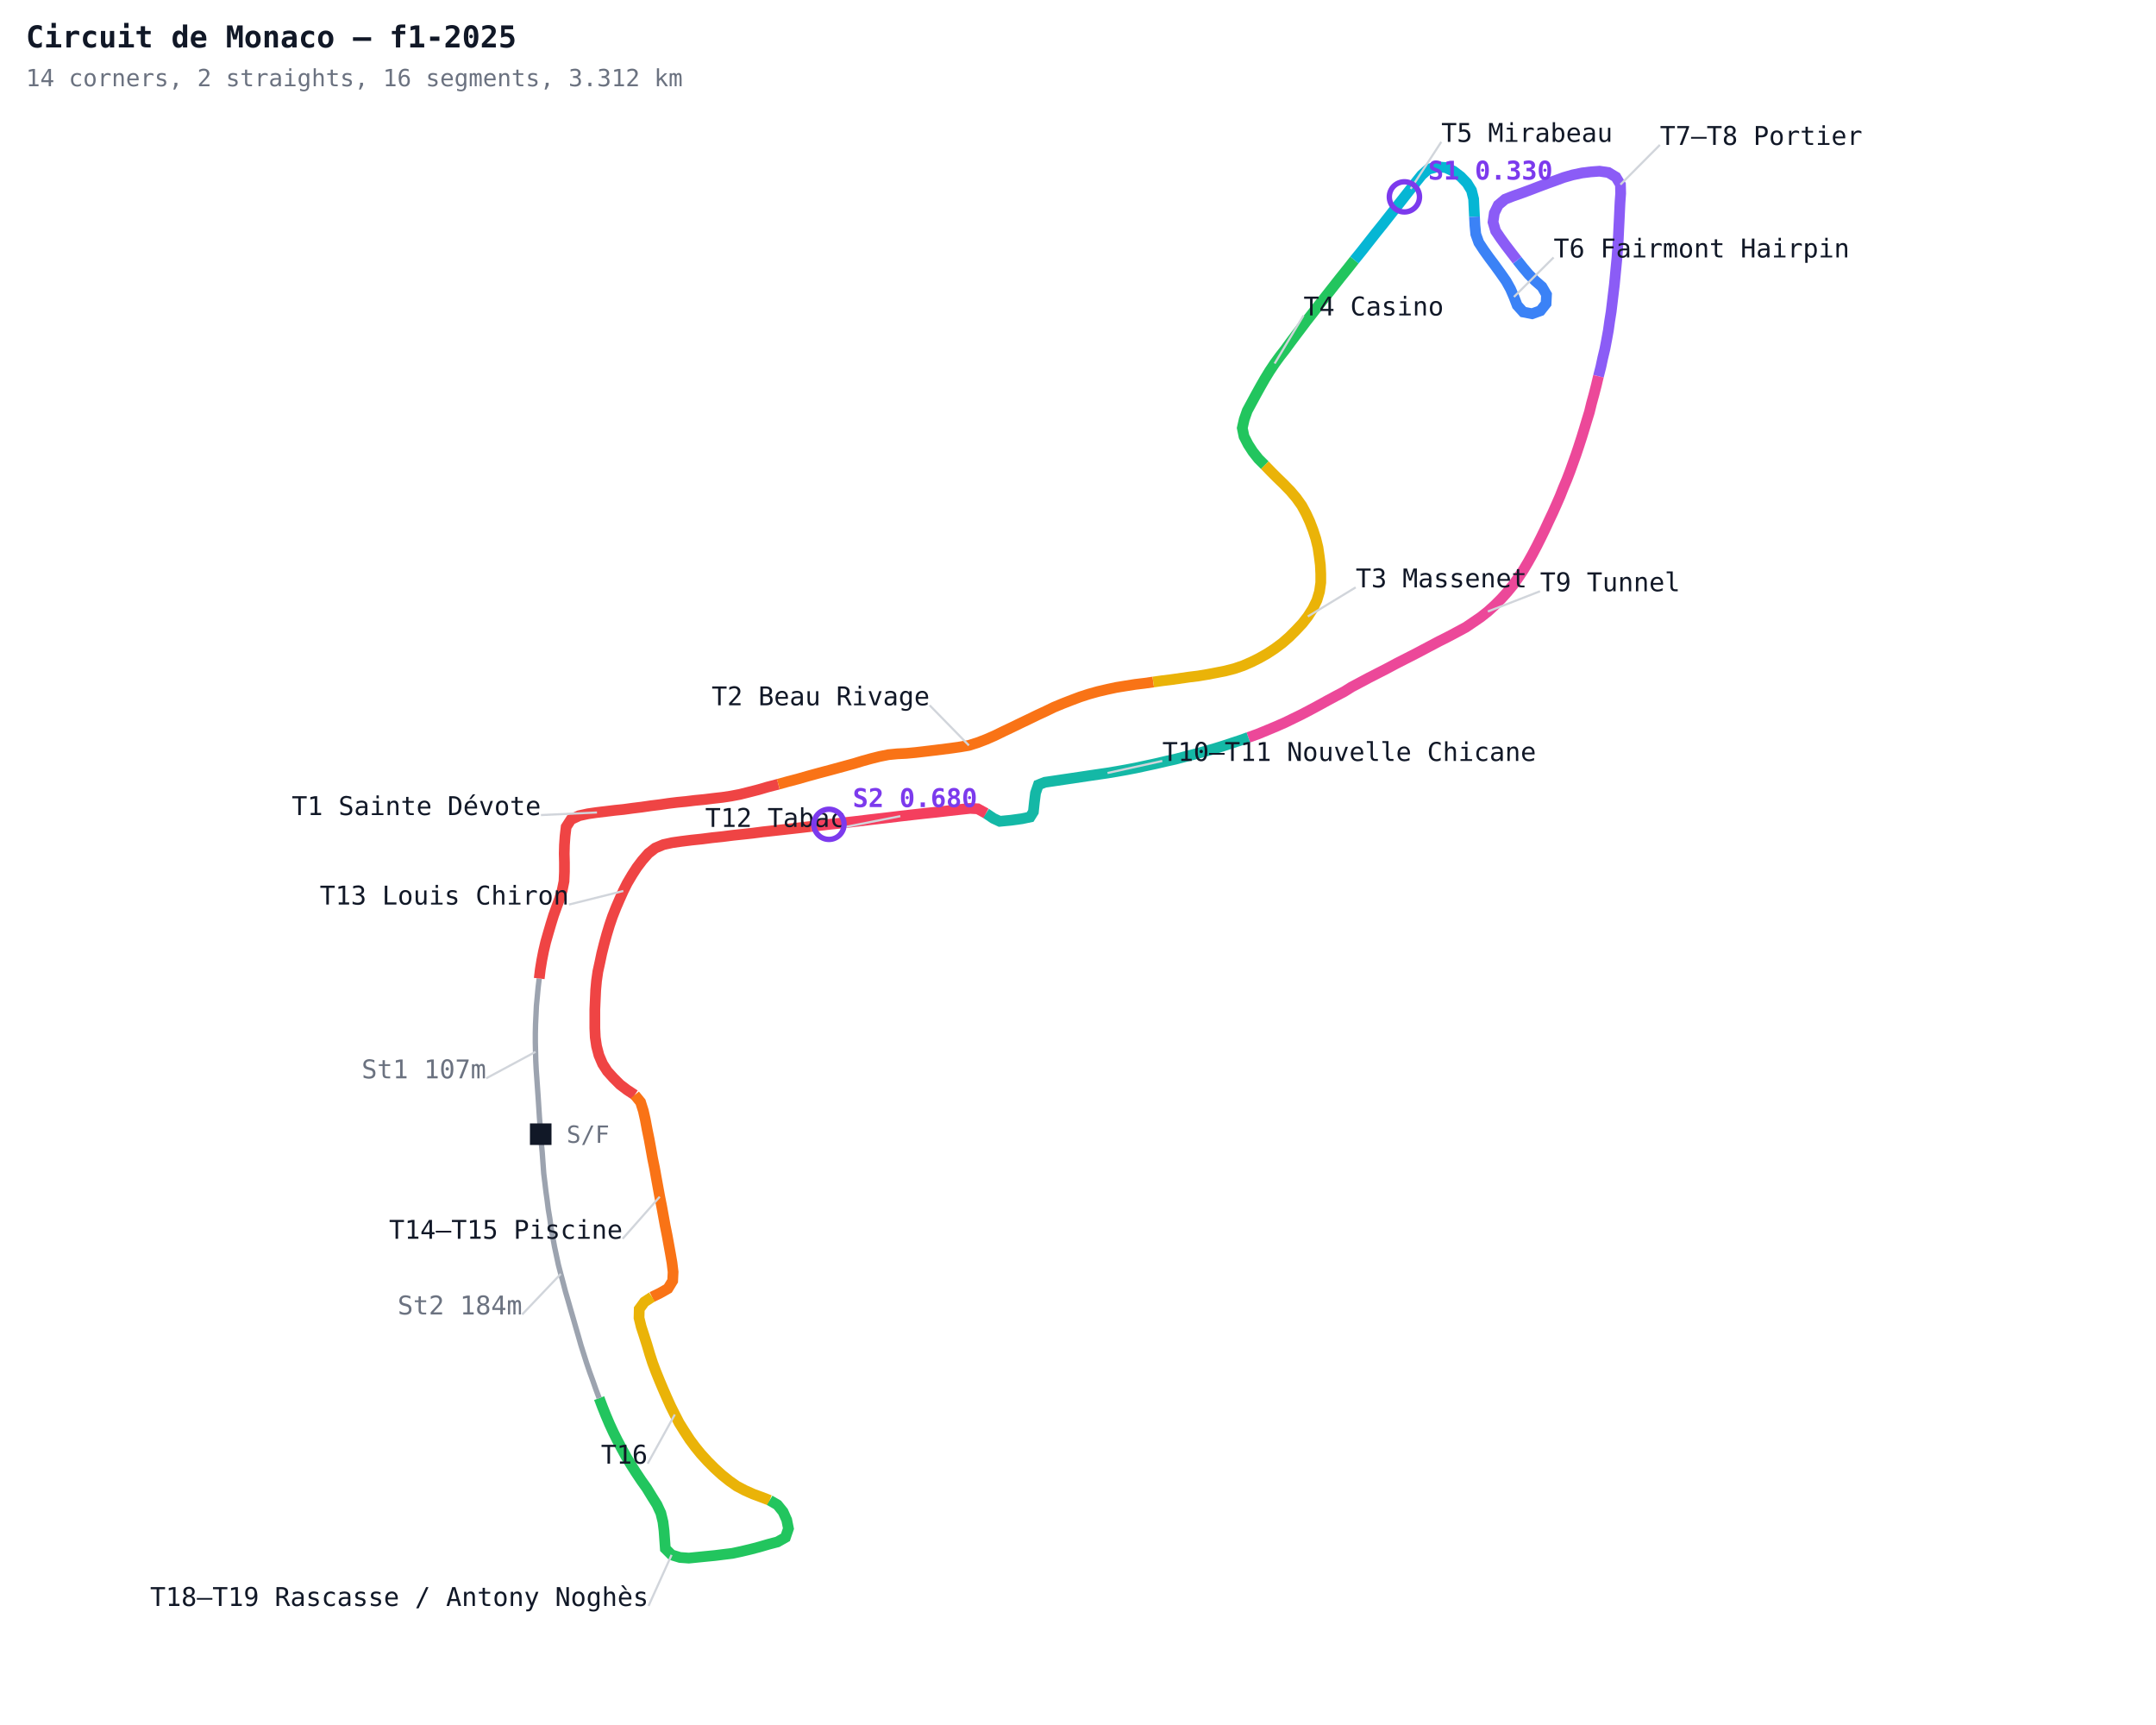
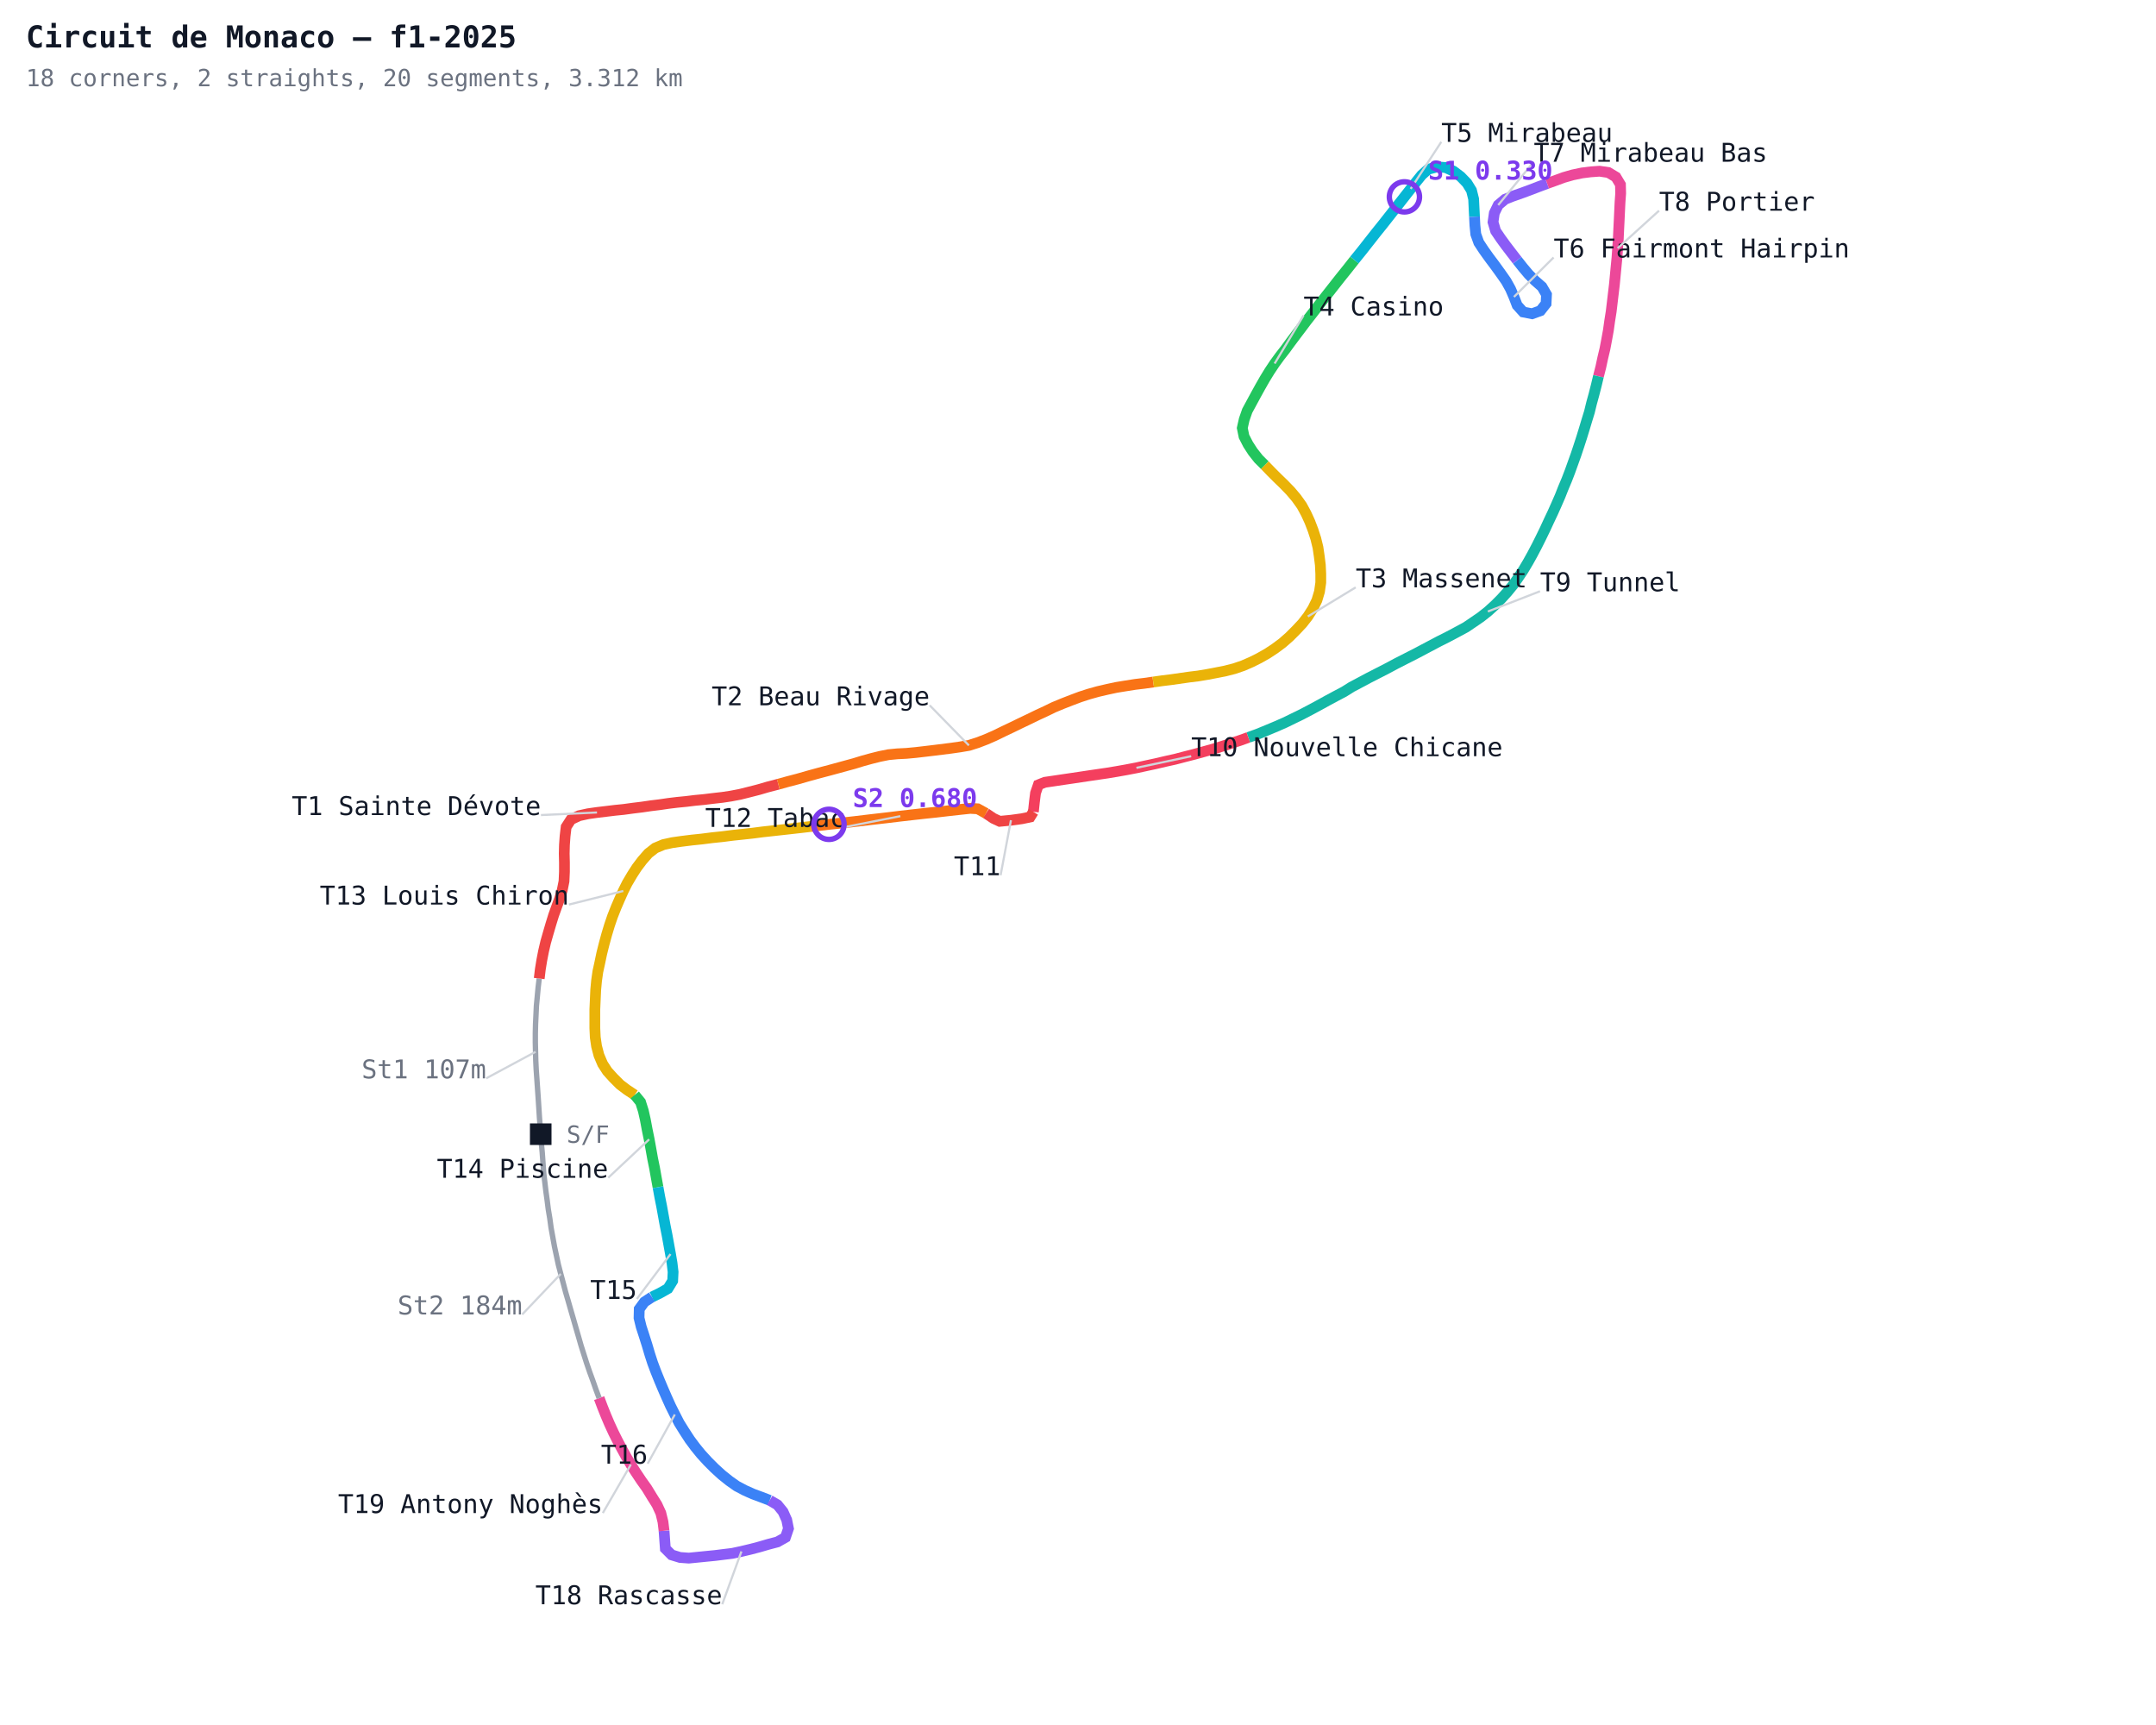
<svg xmlns="http://www.w3.org/2000/svg" width="1000" height="800" viewBox="0 0 1000 800">
  <defs>
    <style>
      .name { font-family: monospace; font-size: 12px; }
      .sector { font-family: monospace; font-size: 12px; fill: #7c3aed; font-weight: bold; }
      .title { font-family: monospace; font-size: 14px; fill: #111827; font-weight: bold; }
      .sub { font-family: monospace; font-size: 11px; fill: #6b7280; }
    </style>
  </defs>
  <rect width="1000" height="800" fill="#ffffff" />
  <polyline fill="none" stroke="#9ca3af" stroke-width="2.5" points="250.8,526.0 250.5,522.1 250.2,518.1 249.9,513.4 249.6,508.8 249.3,504.5 249.0,500.2 248.7,496.0 248.5,491.9 248.4,487.8 248.3,483.5 248.3,479.2 248.4,475.0 248.6,470.8 248.8,466.5 249.2,462.3 249.6,458.0 250.1,453.8" />
  <polyline fill="none" stroke="#ef4444" stroke-width="5" points="250.1,453.8 250.6,449.6 251.3,445.3 252.1,441.2 253.1,436.9 254.3,432.7 255.5,428.6 256.8,424.4 258.2,420.5 259.6,416.7 260.8,412.7 261.6,408.7 261.8,404.3 261.8,400.0 261.7,395.9 261.8,391.9 262.1,387.7 262.6,383.5 264.8,380.1 268.6,378.3 272.7,377.4 276.9,376.8 281.1,376.3 285.2,375.8 289.2,375.4 293.6,374.8 297.7,374.3 301.8,373.7 305.9,373.2 310.0,372.6 314.1,372.1 318.2,371.7 322.3,371.2 326.5,370.8 330.6,370.3 335.0,369.8 339.0,369.2 343.2,368.4 347.6,367.3 351.9,366.2 356.0,365.0 361.0,363.7" />
  <polyline fill="none" stroke="#f97316" stroke-width="5" points="361.0,363.7 365.3,362.5 369.9,361.3 374.8,359.9 379.9,358.5 385.2,357.1 390.7,355.6 396.2,354.1 400.1,352.9 404.1,351.8 408.1,350.8 412.1,350.0 416.2,349.6 420.3,349.4 424.6,349.0 428.9,348.5 433.1,348.0 437.1,347.5 441.1,347.0 445.3,346.4 449.4,345.7 453.5,344.4 457.4,342.9 461.3,341.2 465.4,339.2 469.2,337.4 473.1,335.5 477.3,333.5 481.2,331.6 485.1,329.8 488.8,328.0 492.9,326.3 497.0,324.7 501.0,323.2 505.0,321.9 509.3,320.7 513.6,319.7 517.8,318.8 522.1,318.1 526.5,317.4 530.7,316.9 534.9,316.3" />
  <polyline fill="none" stroke="#eab308" stroke-width="5" points="534.9,316.3 539.1,315.7 543.2,315.2 547.4,314.6 551.6,314.0 555.7,313.5 559.9,312.8 564.1,312.0 568.2,311.2 572.5,310.1 576.6,308.7 580.5,307.0 584.1,305.2 587.8,303.1 591.3,300.8 594.8,298.2 598.0,295.4 601.1,292.3 604.1,289.1 606.6,285.9 608.9,282.3 610.8,278.4 612.0,274.4 612.6,270.2 612.6,266.1 612.4,262.0 611.9,258.0 611.3,253.9 610.3,249.8 609.0,245.8 607.5,241.9 605.8,238.2 603.8,234.5 601.3,231.0 598.6,227.8 595.5,224.6 592.5,221.7 589.5,218.7 586.6,215.7" />
  <polyline fill="none" stroke="#22c55e" stroke-width="5" points="586.6,215.7 583.7,212.8 581.1,209.5 578.9,206.1 577.0,202.4 576.2,198.5 577.1,194.5 578.5,190.5 580.5,186.8 582.5,183.1 584.6,179.3 586.6,175.8 588.8,172.2 591.2,168.6 593.6,165.3 596.1,162.1 598.5,158.8 600.9,155.6 603.4,152.3 605.8,149.1 608.3,145.9 611.7,141.5 615.0,137.3 618.3,133.1 621.6,128.9 624.9,124.8 628.2,120.6" />
  <polyline fill="none" stroke="#06b6d4" stroke-width="5" points="628.2,120.6 631.6,116.4 634.9,112.2 638.2,108.0 641.5,103.9 644.8,99.7 648.1,95.5 651.4,91.3 654.3,87.6 656.9,84.3 659.4,81.2 662.4,78.5 666.5,77.4 670.5,77.7 674.2,79.4 677.5,81.9 680.4,84.9 682.5,88.3 683.5,92.3 683.7,96.5 683.9,100.5" />
  <polyline fill="none" stroke="#3b82f6" stroke-width="5" points="683.9,100.5 684.1,104.5 684.5,108.6 685.9,112.5 688.2,116.0 690.7,119.5 693.4,123.1 696.0,126.7 698.6,130.4 700.6,134.0 702.2,137.7 703.7,141.6 706.5,144.7 710.6,145.5 714.5,144.1 717.1,140.8 717.3,136.6 715.2,133.0 712.0,130.2 709.1,127.3 706.4,124.1 703.7,120.7" />
-   <polyline fill="none" stroke="#8b5cf6" stroke-width="5" points="703.7,120.7 701.0,117.2 698.4,113.8 696.0,110.5 693.7,107.1 692.5,103.0 693.1,98.8 694.9,95.1 698.1,92.4 701.9,90.9 705.9,89.5 709.7,88.1 713.6,86.6 717.6,85.1 721.5,83.7 725.3,82.3 729.5,81.1 733.8,80.2 737.8,79.7 741.9,79.4 746.0,80.0 749.5,82.1 751.6,85.6 751.7,89.7 751.4,93.9 751.2,98.1 751.0,102.4 750.8,106.4 750.6,110.8 750.3,115.1 750.0,119.4 749.6,123.5 749.2,127.7 748.8,131.9 748.3,136.1 747.8,140.3 747.3,144.5 746.6,148.9 746.0,153.2 745.2,157.6 744.4,161.8 743.4,166.0 742.5,170.2 741.4,174.5" />
-   <polyline fill="none" stroke="#ec4899" stroke-width="5" points="741.4,174.5 740.4,178.7 739.3,183.0 738.2,187.0 737.2,191.1 736.0,195.0 734.8,199.0 733.6,202.9 732.3,206.9 731.0,210.8 729.6,214.7 728.2,218.6 726.7,222.5 725.1,226.3 723.6,230.1 721.9,234.0 720.2,237.8 718.4,241.6 716.6,245.5 714.7,249.4 712.8,253.2 710.8,257.0 708.8,260.6 706.6,264.3 704.2,267.9 701.8,271.3 699.1,274.6 696.3,277.7 693.3,280.7 690.1,283.6 686.8,286.2 683.3,288.6 679.9,290.9 674.7,293.7 671.1,295.6 667.5,297.4 662.2,300.2 657.1,302.9 652.2,305.4 647.5,307.8 643.2,310.1 639.3,312.1 634.8,314.4 630.5,316.7 626.9,318.6 623.4,320.8 619.6,322.8 615.7,324.9 611.7,327.1 607.8,329.2 603.6,331.4 599.9,333.2 596.0,335.1 591.9,336.9 587.6,338.7 583.2,340.5 579.0,342.0" />
-   <polyline fill="none" stroke="#14b8a6" stroke-width="5" points="579.0,342.0 575.1,343.4 571.1,344.7 567.2,346.0 563.0,347.3 558.7,348.5 554.0,349.8 549.3,351.0 545.1,352.1 540.6,353.1 535.9,354.2 531.7,355.1 527.1,356.1 522.4,357.0 517.9,357.8 513.7,358.5 509.6,359.1 505.5,359.7 501.5,360.3 497.5,360.9 493.4,361.5 489.4,362.1 484.6,362.8 481.6,364.0 480.3,367.8 479.8,371.8 479.3,376.5 477.8,378.9 474.0,379.7 468.9,380.4 463.7,380.9 460.7,379.5 457.3,377.2" />
-   <polyline fill="none" stroke="#f43f5e" stroke-width="5" points="457.3,377.2 453.5,375.1 450.0,374.9 445.3,375.4 439.9,376.0 433.9,376.7 429.1,377.2 423.7,377.8 417.6,378.5 411.0,379.3 404.0,380.1 396.5,381.0 388.5,381.9 384.5,382.3 380.3,382.8 376.0,383.3" />
-   <polyline fill="none" stroke="#ef4444" stroke-width="5" points="376.0,383.3 371.7,383.8 367.3,384.3 362.8,384.8 358.3,385.3 353.7,385.8 349.1,386.4 344.5,386.9 339.8,387.4 335.1,388.0 330.3,388.5 325.6,389.1 320.8,389.6 316.0,390.2 311.8,390.8 307.7,391.7 303.9,393.3 300.7,395.8 297.9,399.0 295.4,402.3 293.2,405.7 290.9,409.6 289.1,413.2 287.4,417.0 285.8,420.7 284.1,425.0 282.7,429.1 281.4,433.4 280.2,437.8 279.1,442.2 278.2,446.5 277.3,450.6 276.7,454.8 276.3,459.1 276.1,463.6 275.9,468.1 275.9,472.6 275.9,476.8 276.1,481.1 276.7,485.2 277.8,489.4 279.5,493.4 281.7,496.8 284.5,499.9 287.6,503.0 290.9,505.5 294.4,507.8" />
-   <polyline fill="none" stroke="#f97316" stroke-width="5" points="294.4,507.8 297.1,511.1 298.4,515.2 299.3,519.2 300.2,524.0 301.1,528.4 301.9,532.8 302.7,537.3 303.6,541.7 304.4,546.2 305.2,550.6 306.0,555.0 306.9,559.5 307.7,563.9 308.5,568.3 309.4,572.8 310.2,577.2 311.0,581.6 311.7,585.7 312.2,589.9 312.0,594.0 309.8,597.6 306.1,599.7 302.4,601.5" />
-   <polyline fill="none" stroke="#eab308" stroke-width="5" points="302.4,601.5 298.9,603.8 296.5,607.1 296.4,611.2 297.4,615.3 298.7,619.3 300.1,623.7 301.4,628.1 302.7,632.1 304.2,636.1 305.9,640.3 307.5,644.1 309.2,648.0 311.0,652.0 313.0,656.0 315.0,659.9 317.3,663.6 319.9,667.6 322.5,671.1 325.1,674.3 328.3,677.8 331.4,680.9 334.8,684.0 338.3,686.8 341.7,689.2 345.5,691.2 349.3,692.9 353.1,694.3 357.0,695.8" />
-   <polyline fill="none" stroke="#22c55e" stroke-width="5" points="357.0,695.8 360.6,697.9 363.2,701.1 364.9,704.9 365.7,708.9 364.3,713.0 360.6,715.1 356.4,716.2 352.3,717.4 348.1,718.5 343.9,719.5 339.7,720.4 335.6,720.9 331.6,721.4 327.5,721.8 323.5,722.2 319.5,722.6 315.4,722.3 311.5,721.1 308.6,718.2 308.3,714.1 308.0,709.9 307.5,705.8 306.5,701.7 304.7,697.8 302.5,694.3 300.0,690.2 297.5,686.7 294.9,682.8 292.6,679.2 290.5,675.7 288.3,671.7 286.4,668.1 284.5,664.3 282.7,660.4 281.0,656.4 279.4,652.4 277.9,648.4" />
+   <polyline fill="none" stroke="#8b5cf6" stroke-width="5" points="703.7,120.7 701.0,117.2 698.4,113.8 696.0,110.5 693.7,107.1 692.5,103.0 693.1,98.8 694.9,95.1 698.1,92.4 701.9,90.9 705.9,89.5 709.7,88.1 713.6,86.6 717.6,85.1" />
+   <polyline fill="none" stroke="#ec4899" stroke-width="5" points="717.6,85.1 721.5,83.7 725.3,82.3 729.5,81.1 733.8,80.2 737.8,79.7 741.9,79.4 746.0,80.0 749.5,82.1 751.6,85.6 751.7,89.7 751.4,93.9 751.2,98.1 751.0,102.4 750.8,106.4 750.6,110.8 750.3,115.1 750.0,119.4 749.6,123.5 749.2,127.7 748.8,131.9 748.3,136.1 747.8,140.3 747.3,144.5 746.6,148.9 746.0,153.2 745.2,157.6 744.4,161.8 743.4,166.0 742.5,170.2 741.4,174.5" />
+   <polyline fill="none" stroke="#14b8a6" stroke-width="5" points="741.4,174.5 740.4,178.7 739.3,183.0 738.2,187.0 737.2,191.1 736.0,195.0 734.8,199.0 733.6,202.9 732.3,206.9 731.0,210.8 729.6,214.7 728.2,218.6 726.7,222.5 725.1,226.3 723.6,230.1 721.9,234.0 720.2,237.8 718.4,241.6 716.6,245.5 714.7,249.4 712.8,253.2 710.8,257.0 708.8,260.6 706.6,264.3 704.2,267.9 701.8,271.3 699.1,274.6 696.3,277.7 693.3,280.7 690.1,283.6 686.8,286.2 683.3,288.6 679.9,290.9 674.7,293.7 671.1,295.6 667.5,297.4 662.2,300.2 657.1,302.9 652.2,305.4 647.5,307.8 643.2,310.1 639.3,312.1 634.8,314.4 630.5,316.7 626.9,318.6 623.4,320.8 619.6,322.8 615.7,324.9 611.7,327.1 607.8,329.2 603.6,331.4 599.9,333.2 596.0,335.1 591.9,336.9 587.6,338.7 583.2,340.5 579.0,342.0" />
+   <polyline fill="none" stroke="#f43f5e" stroke-width="5" points="579.0,342.0 575.1,343.4 571.1,344.7 567.2,346.0 563.0,347.3 558.7,348.5 554.0,349.8 549.3,351.0 545.1,352.1 540.6,353.1 535.9,354.2 531.7,355.1 527.1,356.1 522.4,357.0 517.9,357.8 513.7,358.5 509.6,359.1 505.5,359.7 501.5,360.3 497.5,360.9 493.4,361.5 489.4,362.1 484.6,362.8 481.6,364.0 480.3,367.8 479.8,371.8 479.3,376.5" />
+   <polyline fill="none" stroke="#ef4444" stroke-width="5" points="479.3,376.5 477.8,378.9 474.0,379.7 468.9,380.4 463.7,380.9 460.7,379.5 457.3,377.2" />
+   <polyline fill="none" stroke="#f97316" stroke-width="5" points="457.3,377.2 453.5,375.1 450.0,374.9 445.3,375.4 439.9,376.0 433.9,376.7 429.1,377.2 423.7,377.8 417.6,378.5 411.0,379.3 404.0,380.1 396.5,381.0 388.5,381.9 384.5,382.3 380.3,382.8 376.0,383.3" />
+   <polyline fill="none" stroke="#eab308" stroke-width="5" points="376.0,383.3 371.7,383.8 367.3,384.3 362.8,384.8 358.3,385.3 353.7,385.8 349.1,386.4 344.5,386.9 339.8,387.4 335.1,388.0 330.3,388.5 325.6,389.1 320.8,389.6 316.0,390.2 311.8,390.8 307.7,391.7 303.9,393.3 300.7,395.8 297.9,399.0 295.4,402.3 293.2,405.7 290.9,409.6 289.1,413.2 287.4,417.0 285.8,420.7 284.1,425.0 282.7,429.1 281.4,433.4 280.2,437.8 279.1,442.2 278.2,446.5 277.3,450.6 276.7,454.8 276.3,459.1 276.1,463.6 275.9,468.1 275.9,472.6 275.9,476.8 276.1,481.1 276.7,485.2 277.8,489.4 279.5,493.4 281.7,496.8 284.5,499.9 287.6,503.0 290.9,505.5 294.4,507.8" />
+   <polyline fill="none" stroke="#22c55e" stroke-width="5" points="294.4,507.8 297.1,511.1 298.4,515.2 299.3,519.2 300.2,524.0 301.1,528.4 301.9,532.8 302.7,537.3 303.6,541.7 304.4,546.2 305.2,550.6" />
+   <polyline fill="none" stroke="#06b6d4" stroke-width="5" points="305.2,550.6 306.0,555.0 306.9,559.5 307.7,563.9 308.5,568.3 309.4,572.8 310.2,577.2 311.0,581.6 311.7,585.7 312.2,589.9 312.0,594.0 309.8,597.6 306.1,599.7 302.4,601.5" />
+   <polyline fill="none" stroke="#3b82f6" stroke-width="5" points="302.4,601.5 298.9,603.8 296.5,607.1 296.4,611.2 297.4,615.3 298.7,619.3 300.1,623.7 301.4,628.1 302.7,632.1 304.2,636.1 305.9,640.3 307.5,644.1 309.2,648.0 311.0,652.0 313.0,656.0 315.0,659.9 317.3,663.6 319.9,667.6 322.5,671.1 325.1,674.3 328.3,677.8 331.4,680.9 334.8,684.0 338.3,686.8 341.7,689.2 345.5,691.2 349.3,692.9 353.1,694.3 357.0,695.8" />
+   <polyline fill="none" stroke="#8b5cf6" stroke-width="5" points="357.0,695.8 360.6,697.9 363.2,701.1 364.9,704.9 365.7,708.9 364.3,713.0 360.6,715.1 356.4,716.2 352.3,717.4 348.1,718.5 343.9,719.5 339.7,720.4 335.6,720.9 331.6,721.4 327.5,721.8 323.5,722.2 319.5,722.6 315.4,722.3 311.5,721.1 308.6,718.2 308.3,714.1 308.0,709.9" />
+   <polyline fill="none" stroke="#ec4899" stroke-width="5" points="308.0,709.9 307.5,705.8 306.5,701.7 304.7,697.8 302.5,694.3 300.0,690.2 297.5,686.7 294.9,682.8 292.6,679.2 290.5,675.7 288.3,671.7 286.4,668.1 284.5,664.3 282.7,660.4 281.0,656.4 279.4,652.4 277.9,648.4" />
  <polyline fill="none" stroke="#9ca3af" stroke-width="2.5" points="277.9,648.4 276.4,644.4 275.0,640.4 273.5,636.3 272.1,632.2 270.8,628.1 269.5,624.0 268.3,619.8 267.1,615.7 265.9,611.5 264.7,607.4 263.5,603.2 262.3,599.1 261.2,594.9 260.1,590.8 259.0,586.6 258.1,582.4 257.2,578.2 256.4,573.8 255.6,569.4 255.0,565.0 254.3,560.8 253.8,556.8 253.2,552.5 252.7,548.3 252.2,544.2 251.9,540.1 251.5,534.5 251.1,530.3" />
  <line x1="248.4" y1="487.8" x2="225.5" y2="500.1" stroke="#d1d5db" stroke-width="1" />
  <text x="225.5" y="500.1" text-anchor="end" class="name" fill="#6b7280">St1 107m</text>
  <line x1="276.9" y1="376.8" x2="250.9" y2="378.0" stroke="#d1d5db" stroke-width="1" />
  <text x="250.9" y="378.0" text-anchor="end" class="name" fill="#111827">T1 Sainte Dévote</text>
  <line x1="449.4" y1="345.7" x2="431.2" y2="327.1" stroke="#d1d5db" stroke-width="1" />
  <text x="431.2" y="327.1" text-anchor="end" class="name" fill="#111827">T2 Beau Rivage</text>
  <line x1="606.6" y1="285.9" x2="628.8" y2="272.4" stroke="#d1d5db" stroke-width="1" />
  <text x="628.8" y="272.4" text-anchor="start" class="name" fill="#111827">T3 Massenet</text>
  <line x1="591.2" y1="168.6" x2="604.6" y2="146.3" stroke="#d1d5db" stroke-width="1" />
  <text x="604.6" y="146.3" text-anchor="start" class="name" fill="#111827">T4 Casino</text>
  <line x1="654.3" y1="87.6" x2="668.5" y2="65.8" stroke="#d1d5db" stroke-width="1" />
  <text x="668.5" y="65.8" text-anchor="start" class="name" fill="#111827">T5 Mirabeau</text>
  <line x1="702.2" y1="137.7" x2="720.6" y2="119.4" stroke="#d1d5db" stroke-width="1" />
  <text x="720.6" y="119.4" text-anchor="start" class="name" fill="#111827">T6 Fairmont Hairpin</text>
-   <line x1="751.6" y1="85.6" x2="769.9" y2="67.2" stroke="#d1d5db" stroke-width="1" />
-   <text x="769.9" y="67.2" text-anchor="start" class="name" fill="#111827">T7–T8 Portier</text>
+   <line x1="694.9" y1="95.1" x2="711.4" y2="75.0" stroke="#d1d5db" stroke-width="1" />
+   <text x="711.4" y="75.0" text-anchor="start" class="name" fill="#111827">T7 Mirabeau Bas</text>
+   <line x1="750.3" y1="115.1" x2="769.5" y2="97.7" stroke="#d1d5db" stroke-width="1" />
+   <text x="769.5" y="97.7" text-anchor="start" class="name" fill="#111827">T8 Portier</text>
  <line x1="690.1" y1="283.6" x2="714.3" y2="274.2" stroke="#d1d5db" stroke-width="1" />
  <text x="714.3" y="274.2" text-anchor="start" class="name" fill="#111827">T9 Tunnel</text>
-   <line x1="513.7" y1="358.5" x2="539.1" y2="352.9" stroke="#d1d5db" stroke-width="1" />
-   <text x="539.1" y="352.9" text-anchor="start" class="name" fill="#111827">T10–T11 Nouvelle Chicane</text>
+   <line x1="527.1" y1="356.1" x2="552.5" y2="350.7" stroke="#d1d5db" stroke-width="1" />
+   <text x="552.5" y="350.7" text-anchor="start" class="name" fill="#111827">T10 Nouvelle Chicane</text>
+   <line x1="468.9" y1="380.4" x2="464.1" y2="405.9" stroke="#d1d5db" stroke-width="1" />
+   <text x="464.1" y="405.9" text-anchor="end" class="name" fill="#111827">T11</text>
  <line x1="417.6" y1="378.5" x2="392.1" y2="383.5" stroke="#d1d5db" stroke-width="1" />
  <text x="392.1" y="383.5" text-anchor="end" class="name" fill="#111827">T12 Tabac</text>
  <line x1="289.1" y1="413.2" x2="263.9" y2="419.5" stroke="#d1d5db" stroke-width="1" />
  <text x="263.9" y="419.5" text-anchor="end" class="name" fill="#111827">T13 Louis Chiron</text>
-   <line x1="306.0" y1="555.0" x2="288.8" y2="574.5" stroke="#d1d5db" stroke-width="1" />
-   <text x="288.8" y="574.5" text-anchor="end" class="name" fill="#111827">T14–T15 Piscine</text>
+   <line x1="301.1" y1="528.4" x2="282.1" y2="546.2" stroke="#d1d5db" stroke-width="1" />
+   <text x="282.1" y="546.2" text-anchor="end" class="name" fill="#111827">T14 Piscine</text>
+   <line x1="311.0" y1="581.6" x2="295.4" y2="602.4" stroke="#d1d5db" stroke-width="1" />
+   <text x="295.4" y="602.4" text-anchor="end" class="name" fill="#111827">T15</text>
  <line x1="313.0" y1="656.0" x2="300.4" y2="678.8" stroke="#d1d5db" stroke-width="1" />
  <text x="300.4" y="678.8" text-anchor="end" class="name" fill="#111827">T16</text>
-   <line x1="311.5" y1="721.1" x2="300.8" y2="744.8" stroke="#d1d5db" stroke-width="1" />
-   <text x="300.8" y="744.8" text-anchor="end" class="name" fill="#111827">T18–T19 Rascasse / Antony Noghès</text>
+   <line x1="343.9" y1="719.5" x2="335.0" y2="744.0" stroke="#d1d5db" stroke-width="1" />
+   <text x="335.0" y="744.0" text-anchor="end" class="name" fill="#111827">T18 Rascasse</text>
+   <line x1="292.6" y1="679.2" x2="279.6" y2="701.7" stroke="#d1d5db" stroke-width="1" />
+   <text x="279.6" y="701.7" text-anchor="end" class="name" fill="#111827">T19 Antony Noghès</text>
  <line x1="260.1" y1="590.8" x2="242.2" y2="609.6" stroke="#d1d5db" stroke-width="1" />
  <text x="242.2" y="609.6" text-anchor="end" class="name" fill="#6b7280">St2 184m</text>
  <circle cx="651.4" cy="91.3" r="7" fill="none" stroke="#7c3aed" stroke-width="2.5" />
  <text x="662.4" y="83.3" class="sector">S1 0.330</text>
  <circle cx="384.5" cy="382.3" r="7" fill="none" stroke="#7c3aed" stroke-width="2.5" />
  <text x="395.5" y="374.3" class="sector">S2 0.680</text>
  <rect x="245.8" y="521.0" width="10" height="10" fill="#111827" />
  <text x="262.8" y="530.0" class="sub">S/F</text>
  <text class="title" x="12" y="22">Circuit de Monaco — f1-2025</text>
-   <text class="sub" x="12" y="40">14 corners, 2 straights, 16 segments, 3.312 km</text>
+   <text class="sub" x="12" y="40">18 corners, 2 straights, 20 segments, 3.312 km</text>
</svg>
